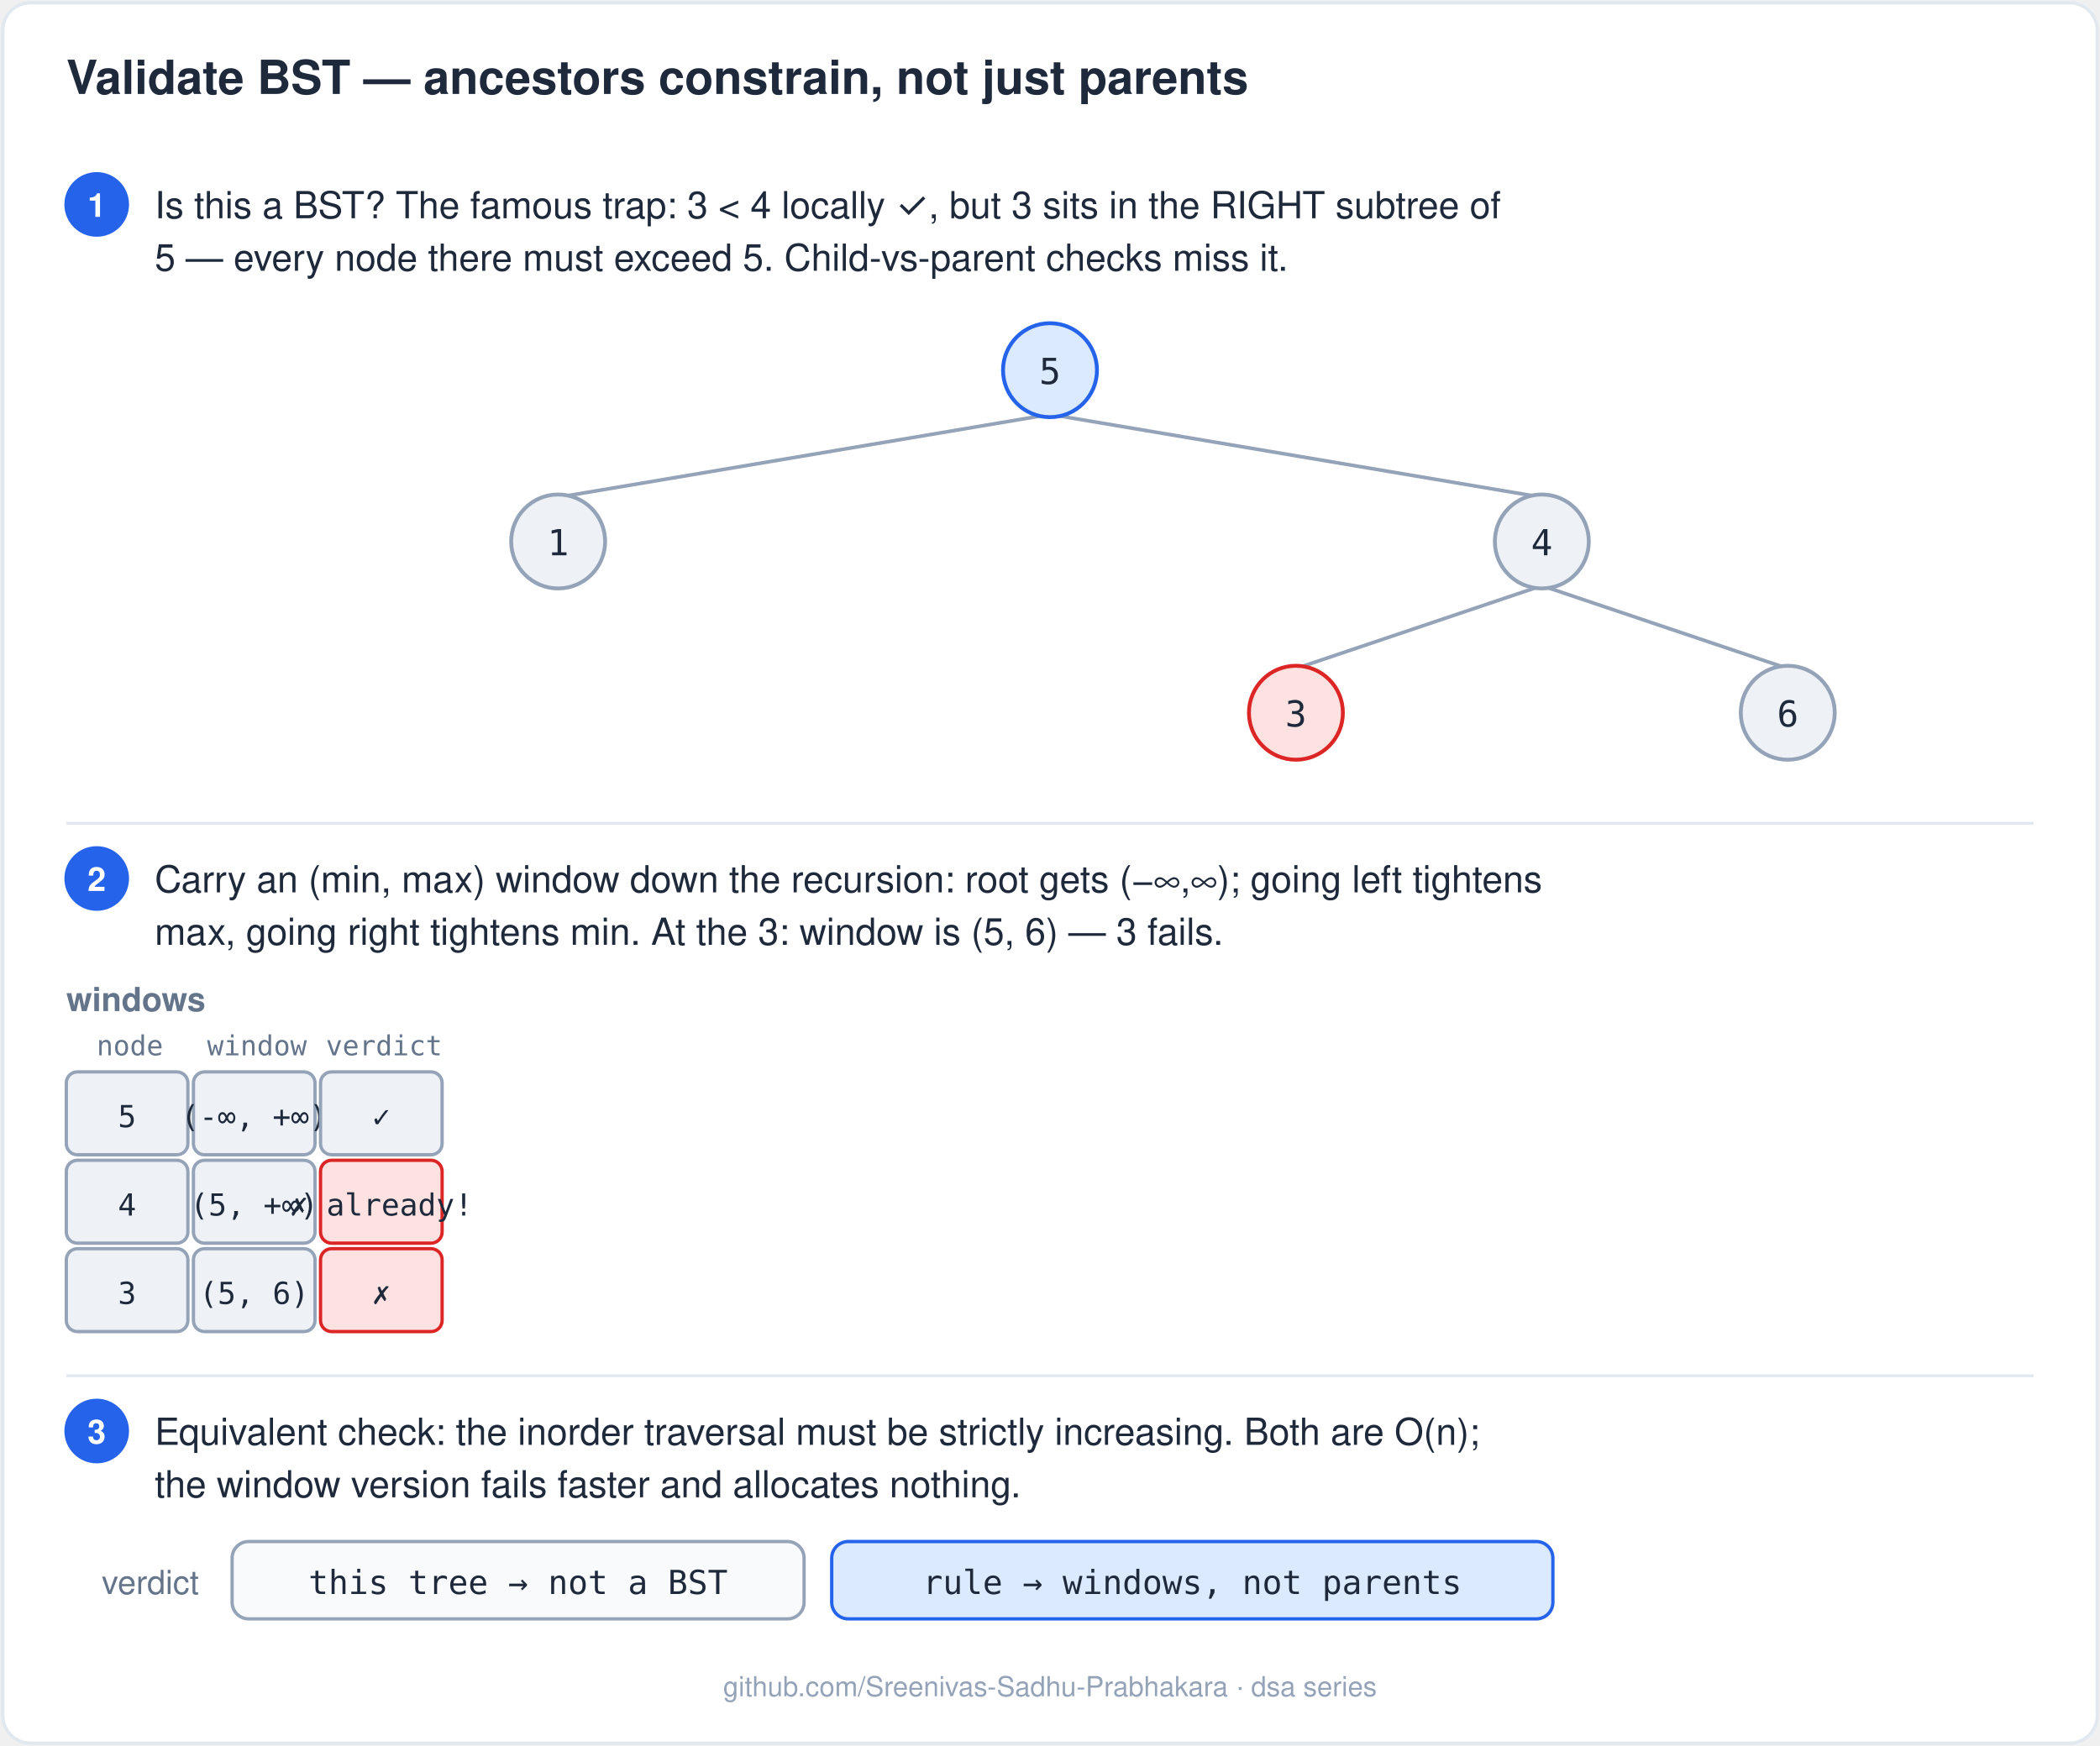
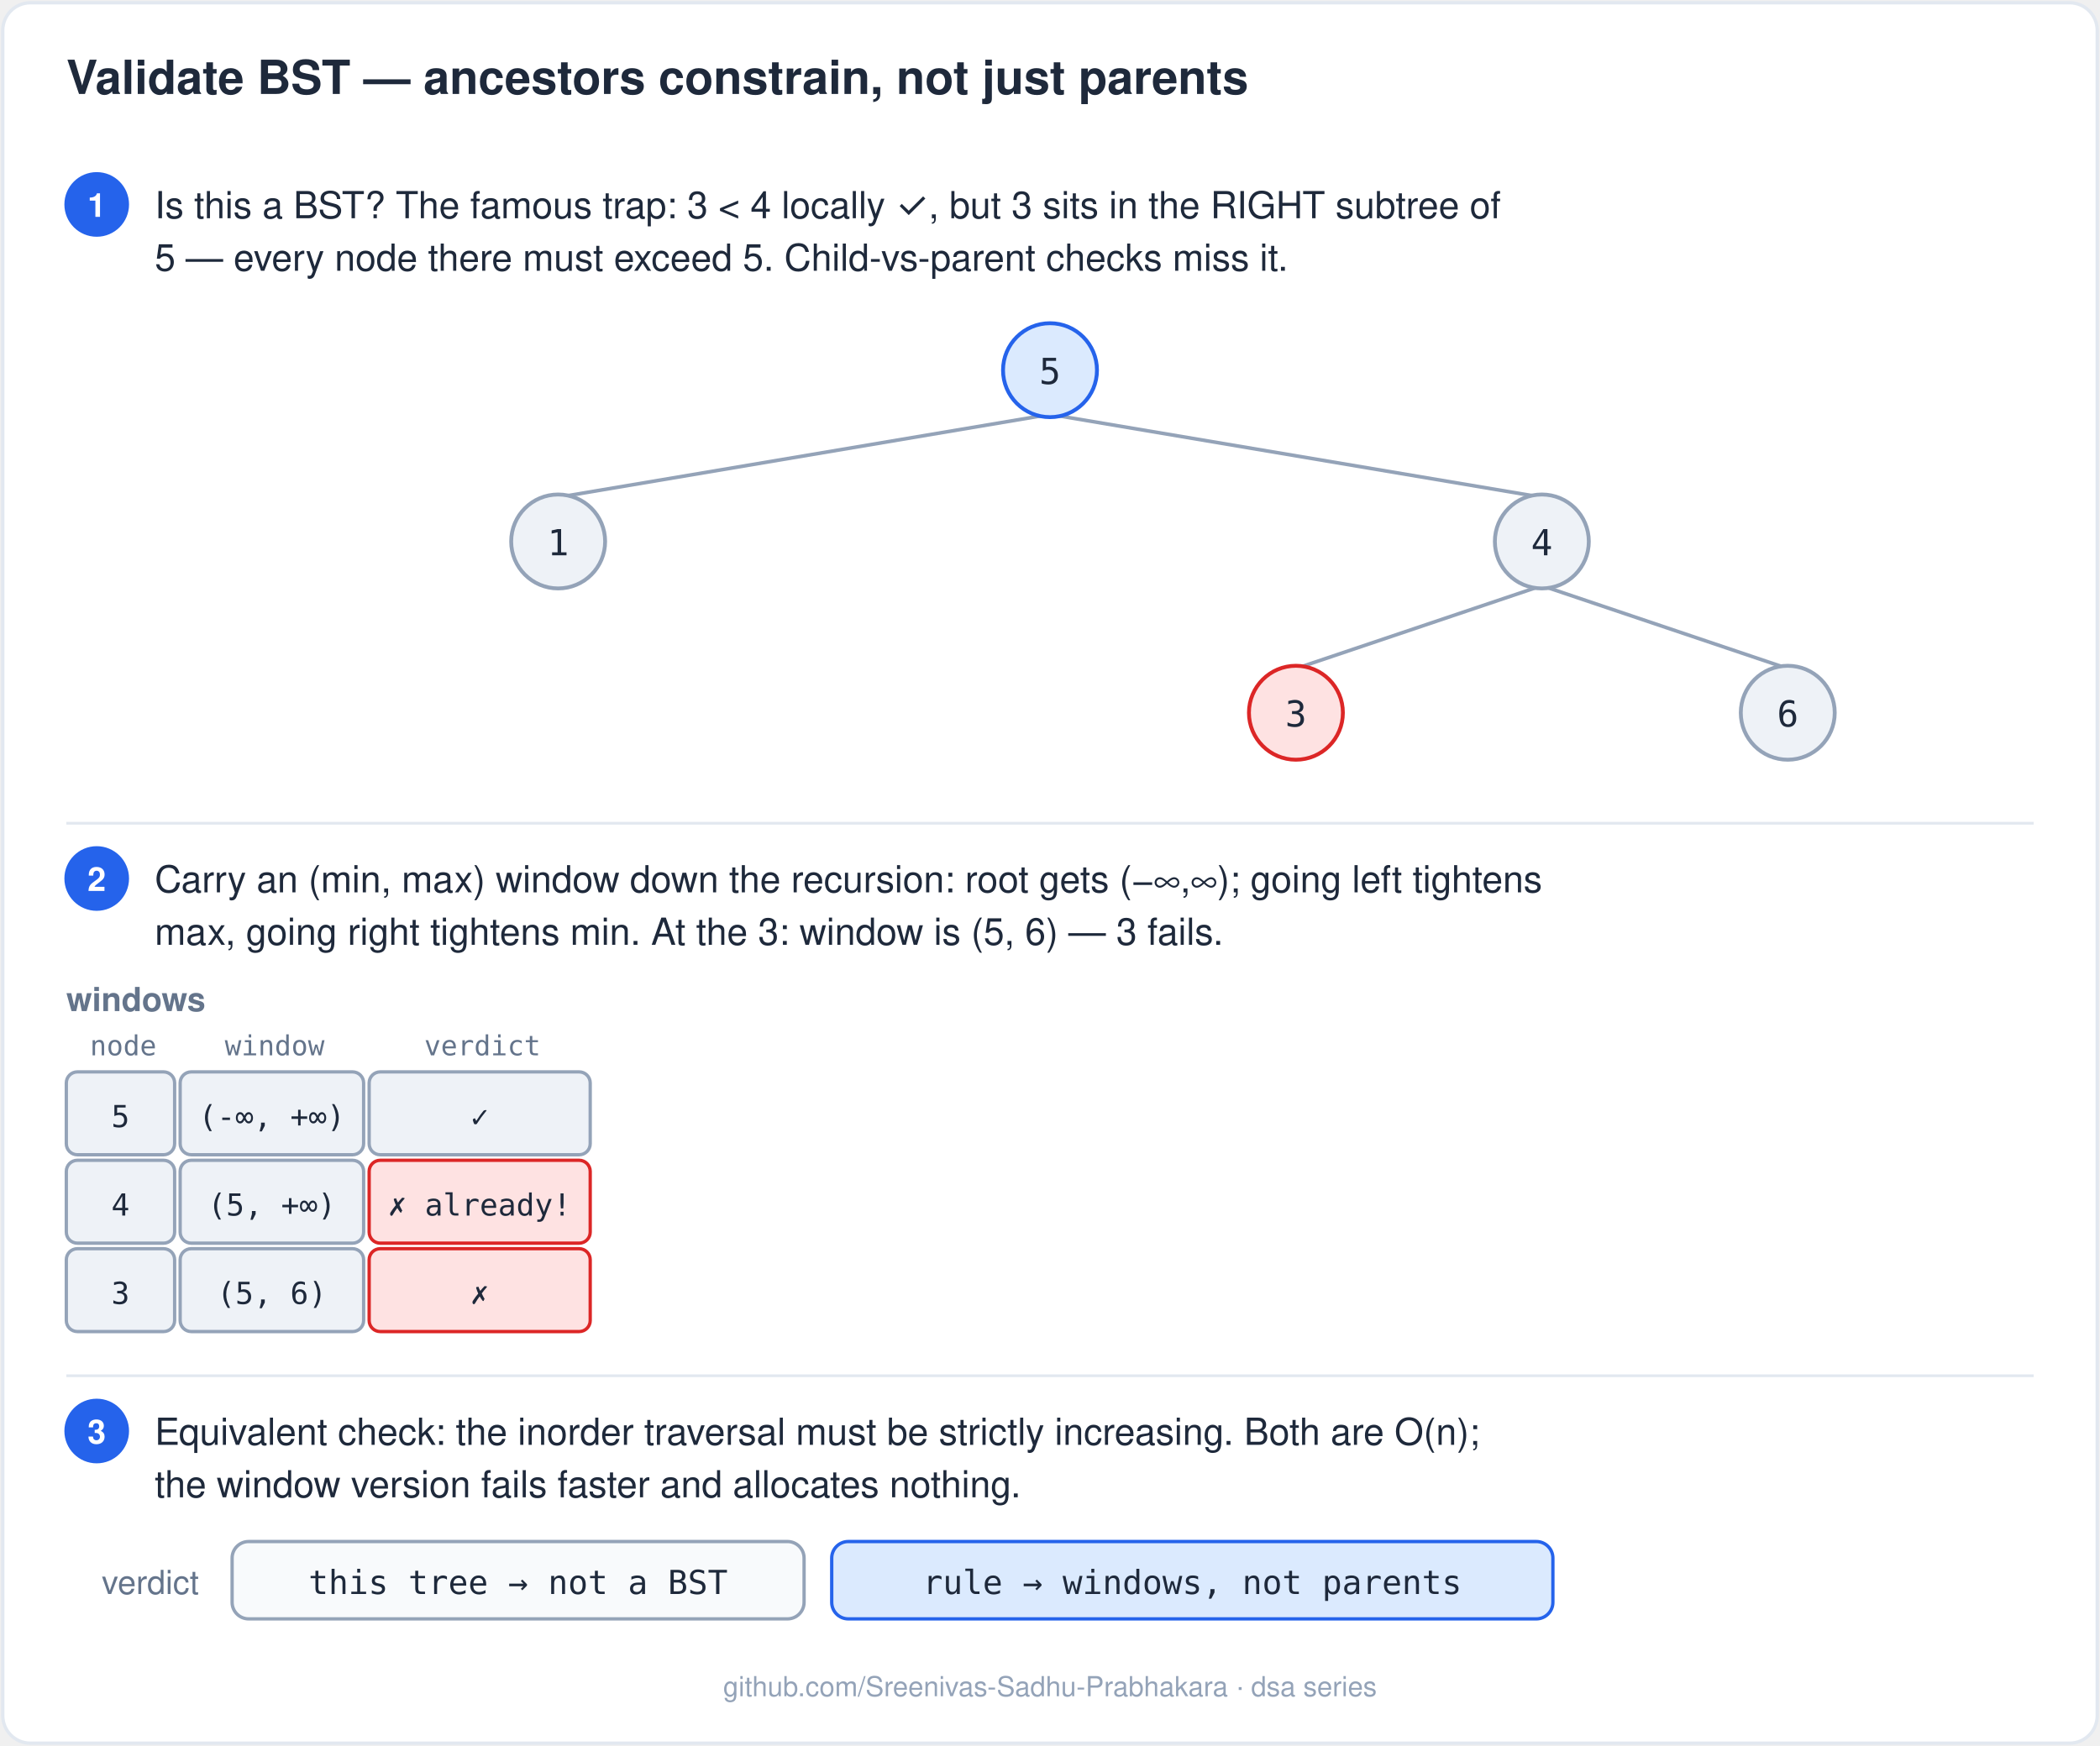
<svg xmlns="http://www.w3.org/2000/svg" width="760" height="632" viewBox="0 0 760 632" role="img" aria-label="Step-by-step visual walkthrough">
  <defs>
    <marker id="arr" markerWidth="8" markerHeight="8" refX="6" refY="3" orient="auto">
      <path d="M0,0 L7,3 L0,6 z" fill="context-stroke" />
    </marker>
  </defs>
  <rect x="1.0" y="1.0" width="758.0" height="630.0" rx="10" fill="#ffffff" stroke="#e2e8f0" stroke-width="1.2" />
  <text x="24.0" y="34.0" font-family="-apple-system,Segoe UI,Helvetica,Arial,sans-serif" font-size="17" fill="#1e293b" text-anchor="start" font-weight="600">Validate BST — ancestors constrain, not just parents</text>
  <circle cx="35.0" cy="74.0" r="11" fill="#2563eb" stroke="#2563eb" stroke-width="1.4" />
  <text x="35.0" y="78.5" font-family="-apple-system,Segoe UI,Helvetica,Arial,sans-serif" font-size="12" fill="#ffffff" text-anchor="middle" font-weight="600">1</text>
  <text x="56.0" y="79.0" font-family="-apple-system,Segoe UI,Helvetica,Arial,sans-serif" font-size="13.5" fill="#1e293b" text-anchor="start">Is this a BST? The famous trap: 3 &lt; 4 locally ✓, but 3 sits in the RIGHT subtree of</text>
  <text x="56.0" y="98.0" font-family="-apple-system,Segoe UI,Helvetica,Arial,sans-serif" font-size="13.5" fill="#1e293b" text-anchor="start">5 — every node there must exceed 5. Child-vs-parent checks miss it.</text>
  <line x1="380.0" y1="150.0" x2="202.0" y2="180.0" stroke="#94a3b8" stroke-width="1.3" />
  <line x1="380.0" y1="150.0" x2="558.0" y2="180.0" stroke="#94a3b8" stroke-width="1.3" />
  <line x1="558.0" y1="212.0" x2="469.0" y2="242.0" stroke="#94a3b8" stroke-width="1.3" />
  <line x1="558.0" y1="212.0" x2="647.0" y2="242.0" stroke="#94a3b8" stroke-width="1.3" />
  <circle cx="380.0" cy="134.0" r="17" fill="#dbeafe" stroke="#2563eb" stroke-width="1.4" />
  <text x="380.0" y="139.0" font-family="ui-monospace,Menlo,monospace" font-size="13" fill="#1e293b" text-anchor="middle">5</text>
  <circle cx="202.0" cy="196.0" r="17" fill="#eef2f7" stroke="#94a3b8" stroke-width="1.4" />
  <text x="202.0" y="201.0" font-family="ui-monospace,Menlo,monospace" font-size="13" fill="#1e293b" text-anchor="middle">1</text>
  <circle cx="558.0" cy="196.0" r="17" fill="#eef2f7" stroke="#94a3b8" stroke-width="1.4" />
  <text x="558.0" y="201.0" font-family="ui-monospace,Menlo,monospace" font-size="13" fill="#1e293b" text-anchor="middle">4</text>
  <circle cx="469.0" cy="258.0" r="17" fill="#fee2e2" stroke="#dc2626" stroke-width="1.4" />
  <text x="469.0" y="263.0" font-family="ui-monospace,Menlo,monospace" font-size="13" fill="#1e293b" text-anchor="middle">3</text>
  <circle cx="647.0" cy="258.0" r="17" fill="#eef2f7" stroke="#94a3b8" stroke-width="1.4" />
  <text x="647.0" y="263.0" font-family="ui-monospace,Menlo,monospace" font-size="13" fill="#1e293b" text-anchor="middle">6</text>
  <line x1="24.0" y1="298.0" x2="736.0" y2="298.0" stroke="#e2e8f0" stroke-width="1" />
  <circle cx="35.0" cy="318.0" r="11" fill="#2563eb" stroke="#2563eb" stroke-width="1.4" />
  <text x="35.0" y="322.5" font-family="-apple-system,Segoe UI,Helvetica,Arial,sans-serif" font-size="12" fill="#ffffff" text-anchor="middle" font-weight="600">2</text>
  <text x="56.0" y="323.0" font-family="-apple-system,Segoe UI,Helvetica,Arial,sans-serif" font-size="13.5" fill="#1e293b" text-anchor="start">Carry an (min, max) window down the recursion: root gets (−∞,∞); going left tightens</text>
  <text x="56.0" y="342.0" font-family="-apple-system,Segoe UI,Helvetica,Arial,sans-serif" font-size="13.5" fill="#1e293b" text-anchor="start">max, going right tightens min. At the 3: window is (5, 6) — 3 fails.</text>
  <text x="24.0" y="366.0" font-family="-apple-system,Segoe UI,Helvetica,Arial,sans-serif" font-size="12" fill="#64748b" text-anchor="start" font-weight="600">windows</text>
-   <text x="47.0" y="382.0" font-family="ui-monospace,Menlo,monospace" font-size="10" fill="#64748b" text-anchor="middle">node</text>
-   <text x="93.0" y="382.0" font-family="ui-monospace,Menlo,monospace" font-size="10" fill="#64748b" text-anchor="middle">window</text>
-   <text x="139.0" y="382.0" font-family="ui-monospace,Menlo,monospace" font-size="10" fill="#64748b" text-anchor="middle">verdict</text>
-   <rect x="24.0" y="388.0" width="44.0" height="30.0" rx="4" fill="#eef2f7" stroke="#94a3b8" stroke-width="1.2" />
-   <text x="46.0" y="408.0" font-family="ui-monospace,Menlo,monospace" font-size="11" fill="#1e293b" text-anchor="middle">5</text>
-   <rect x="70.0" y="388.0" width="44.0" height="30.0" rx="4" fill="#eef2f7" stroke="#94a3b8" stroke-width="1.2" />
-   <text x="92.0" y="408.0" font-family="ui-monospace,Menlo,monospace" font-size="11" fill="#1e293b" text-anchor="middle">(-∞, +∞)</text>
-   <rect x="116.0" y="388.0" width="44.0" height="30.0" rx="4" fill="#eef2f7" stroke="#94a3b8" stroke-width="1.2" />
-   <text x="138.0" y="408.0" font-family="ui-monospace,Menlo,monospace" font-size="11" fill="#1e293b" text-anchor="middle">✓</text>
-   <rect x="24.0" y="420.0" width="44.0" height="30.0" rx="4" fill="#eef2f7" stroke="#94a3b8" stroke-width="1.2" />
-   <text x="46.0" y="440.0" font-family="ui-monospace,Menlo,monospace" font-size="11" fill="#1e293b" text-anchor="middle">4</text>
-   <rect x="70.0" y="420.0" width="44.0" height="30.0" rx="4" fill="#eef2f7" stroke="#94a3b8" stroke-width="1.2" />
-   <text x="92.0" y="440.0" font-family="ui-monospace,Menlo,monospace" font-size="11" fill="#1e293b" text-anchor="middle">(5, +∞)</text>
-   <rect x="116.0" y="420.0" width="44.0" height="30.0" rx="4" fill="#fee2e2" stroke="#dc2626" stroke-width="1.2" />
-   <text x="138.0" y="440.0" font-family="ui-monospace,Menlo,monospace" font-size="11" fill="#1e293b" text-anchor="middle">✗ already!</text>
-   <rect x="24.0" y="452.0" width="44.0" height="30.0" rx="4" fill="#eef2f7" stroke="#94a3b8" stroke-width="1.2" />
-   <text x="46.0" y="472.0" font-family="ui-monospace,Menlo,monospace" font-size="11" fill="#1e293b" text-anchor="middle">3</text>
-   <rect x="70.0" y="452.0" width="44.0" height="30.0" rx="4" fill="#eef2f7" stroke="#94a3b8" stroke-width="1.2" />
-   <text x="92.0" y="472.0" font-family="ui-monospace,Menlo,monospace" font-size="11" fill="#1e293b" text-anchor="middle">(5, 6)</text>
-   <rect x="116.0" y="452.0" width="44.0" height="30.0" rx="4" fill="#fee2e2" stroke="#dc2626" stroke-width="1.2" />
-   <text x="138.0" y="472.0" font-family="ui-monospace,Menlo,monospace" font-size="11" fill="#1e293b" text-anchor="middle">✗</text>
+   <text x="44.6" y="382.0" font-family="ui-monospace,Menlo,monospace" font-size="10" fill="#64748b" text-anchor="middle">node</text>
+   <text x="99.4" y="382.0" font-family="ui-monospace,Menlo,monospace" font-size="10" fill="#64748b" text-anchor="middle">window</text>
+   <text x="174.6" y="382.0" font-family="ui-monospace,Menlo,monospace" font-size="10" fill="#64748b" text-anchor="middle">verdict</text>
+   <rect x="24.0" y="388.0" width="39.2" height="30.0" rx="4" fill="#eef2f7" stroke="#94a3b8" stroke-width="1.2" />
+   <text x="43.6" y="408.0" font-family="ui-monospace,Menlo,monospace" font-size="11" fill="#1e293b" text-anchor="middle">5</text>
+   <rect x="65.2" y="388.0" width="66.4" height="30.0" rx="4" fill="#eef2f7" stroke="#94a3b8" stroke-width="1.2" />
+   <text x="98.4" y="408.0" font-family="ui-monospace,Menlo,monospace" font-size="11" fill="#1e293b" text-anchor="middle">(-∞, +∞)</text>
+   <rect x="133.6" y="388.0" width="80.0" height="30.0" rx="4" fill="#eef2f7" stroke="#94a3b8" stroke-width="1.2" />
+   <text x="173.6" y="408.0" font-family="ui-monospace,Menlo,monospace" font-size="11" fill="#1e293b" text-anchor="middle">✓</text>
+   <rect x="24.0" y="420.0" width="39.2" height="30.0" rx="4" fill="#eef2f7" stroke="#94a3b8" stroke-width="1.2" />
+   <text x="43.6" y="440.0" font-family="ui-monospace,Menlo,monospace" font-size="11" fill="#1e293b" text-anchor="middle">4</text>
+   <rect x="65.2" y="420.0" width="66.4" height="30.0" rx="4" fill="#eef2f7" stroke="#94a3b8" stroke-width="1.2" />
+   <text x="98.4" y="440.0" font-family="ui-monospace,Menlo,monospace" font-size="11" fill="#1e293b" text-anchor="middle">(5, +∞)</text>
+   <rect x="133.6" y="420.0" width="80.0" height="30.0" rx="4" fill="#fee2e2" stroke="#dc2626" stroke-width="1.2" />
+   <text x="173.6" y="440.0" font-family="ui-monospace,Menlo,monospace" font-size="11" fill="#1e293b" text-anchor="middle">✗ already!</text>
+   <rect x="24.0" y="452.0" width="39.2" height="30.0" rx="4" fill="#eef2f7" stroke="#94a3b8" stroke-width="1.2" />
+   <text x="43.6" y="472.0" font-family="ui-monospace,Menlo,monospace" font-size="11" fill="#1e293b" text-anchor="middle">3</text>
+   <rect x="65.2" y="452.0" width="66.4" height="30.0" rx="4" fill="#eef2f7" stroke="#94a3b8" stroke-width="1.2" />
+   <text x="98.4" y="472.0" font-family="ui-monospace,Menlo,monospace" font-size="11" fill="#1e293b" text-anchor="middle">(5, 6)</text>
+   <rect x="133.6" y="452.0" width="80.0" height="30.0" rx="4" fill="#fee2e2" stroke="#dc2626" stroke-width="1.2" />
+   <text x="173.6" y="472.0" font-family="ui-monospace,Menlo,monospace" font-size="11" fill="#1e293b" text-anchor="middle">✗</text>
  <line x1="24.0" y1="498.0" x2="736.0" y2="498.0" stroke="#e2e8f0" stroke-width="1" />
  <circle cx="35.0" cy="518.0" r="11" fill="#2563eb" stroke="#2563eb" stroke-width="1.4" />
  <text x="35.0" y="522.5" font-family="-apple-system,Segoe UI,Helvetica,Arial,sans-serif" font-size="12" fill="#ffffff" text-anchor="middle" font-weight="600">3</text>
  <text x="56.0" y="523.0" font-family="-apple-system,Segoe UI,Helvetica,Arial,sans-serif" font-size="13.5" fill="#1e293b" text-anchor="start">Equivalent check: the inorder traversal must be strictly increasing. Both are O(n);</text>
  <text x="56.0" y="542.0" font-family="-apple-system,Segoe UI,Helvetica,Arial,sans-serif" font-size="13.5" fill="#1e293b" text-anchor="start">the window version fails faster and allocates nothing.</text>
  <text x="72.0" y="577.0" font-family="-apple-system,Segoe UI,Helvetica,Arial,sans-serif" font-size="12" fill="#64748b" text-anchor="end">verdict</text>
  <rect x="84.0" y="558.0" width="207.0" height="28.0" rx="6" fill="#f8fafc" stroke="#94a3b8" stroke-width="1.2" />
  <text x="187.5" y="577.0" font-family="ui-monospace,Menlo,monospace" font-size="12" fill="#1e293b" text-anchor="middle">this tree → not a BST</text>
  <rect x="301.0" y="558.0" width="261.0" height="28.0" rx="6" fill="#dbeafe" stroke="#2563eb" stroke-width="1.2" />
  <text x="431.5" y="577.0" font-family="ui-monospace,Menlo,monospace" font-size="12" fill="#1e293b" text-anchor="middle">rule → windows, not parents</text>
  <text x="380.0" y="614.0" font-family="-apple-system,Segoe UI,Helvetica,Arial,sans-serif" font-size="10" fill="#94a3b8" text-anchor="middle">github.com/Sreenivas-Sadhu-Prabhakara · dsa series</text>
</svg>
